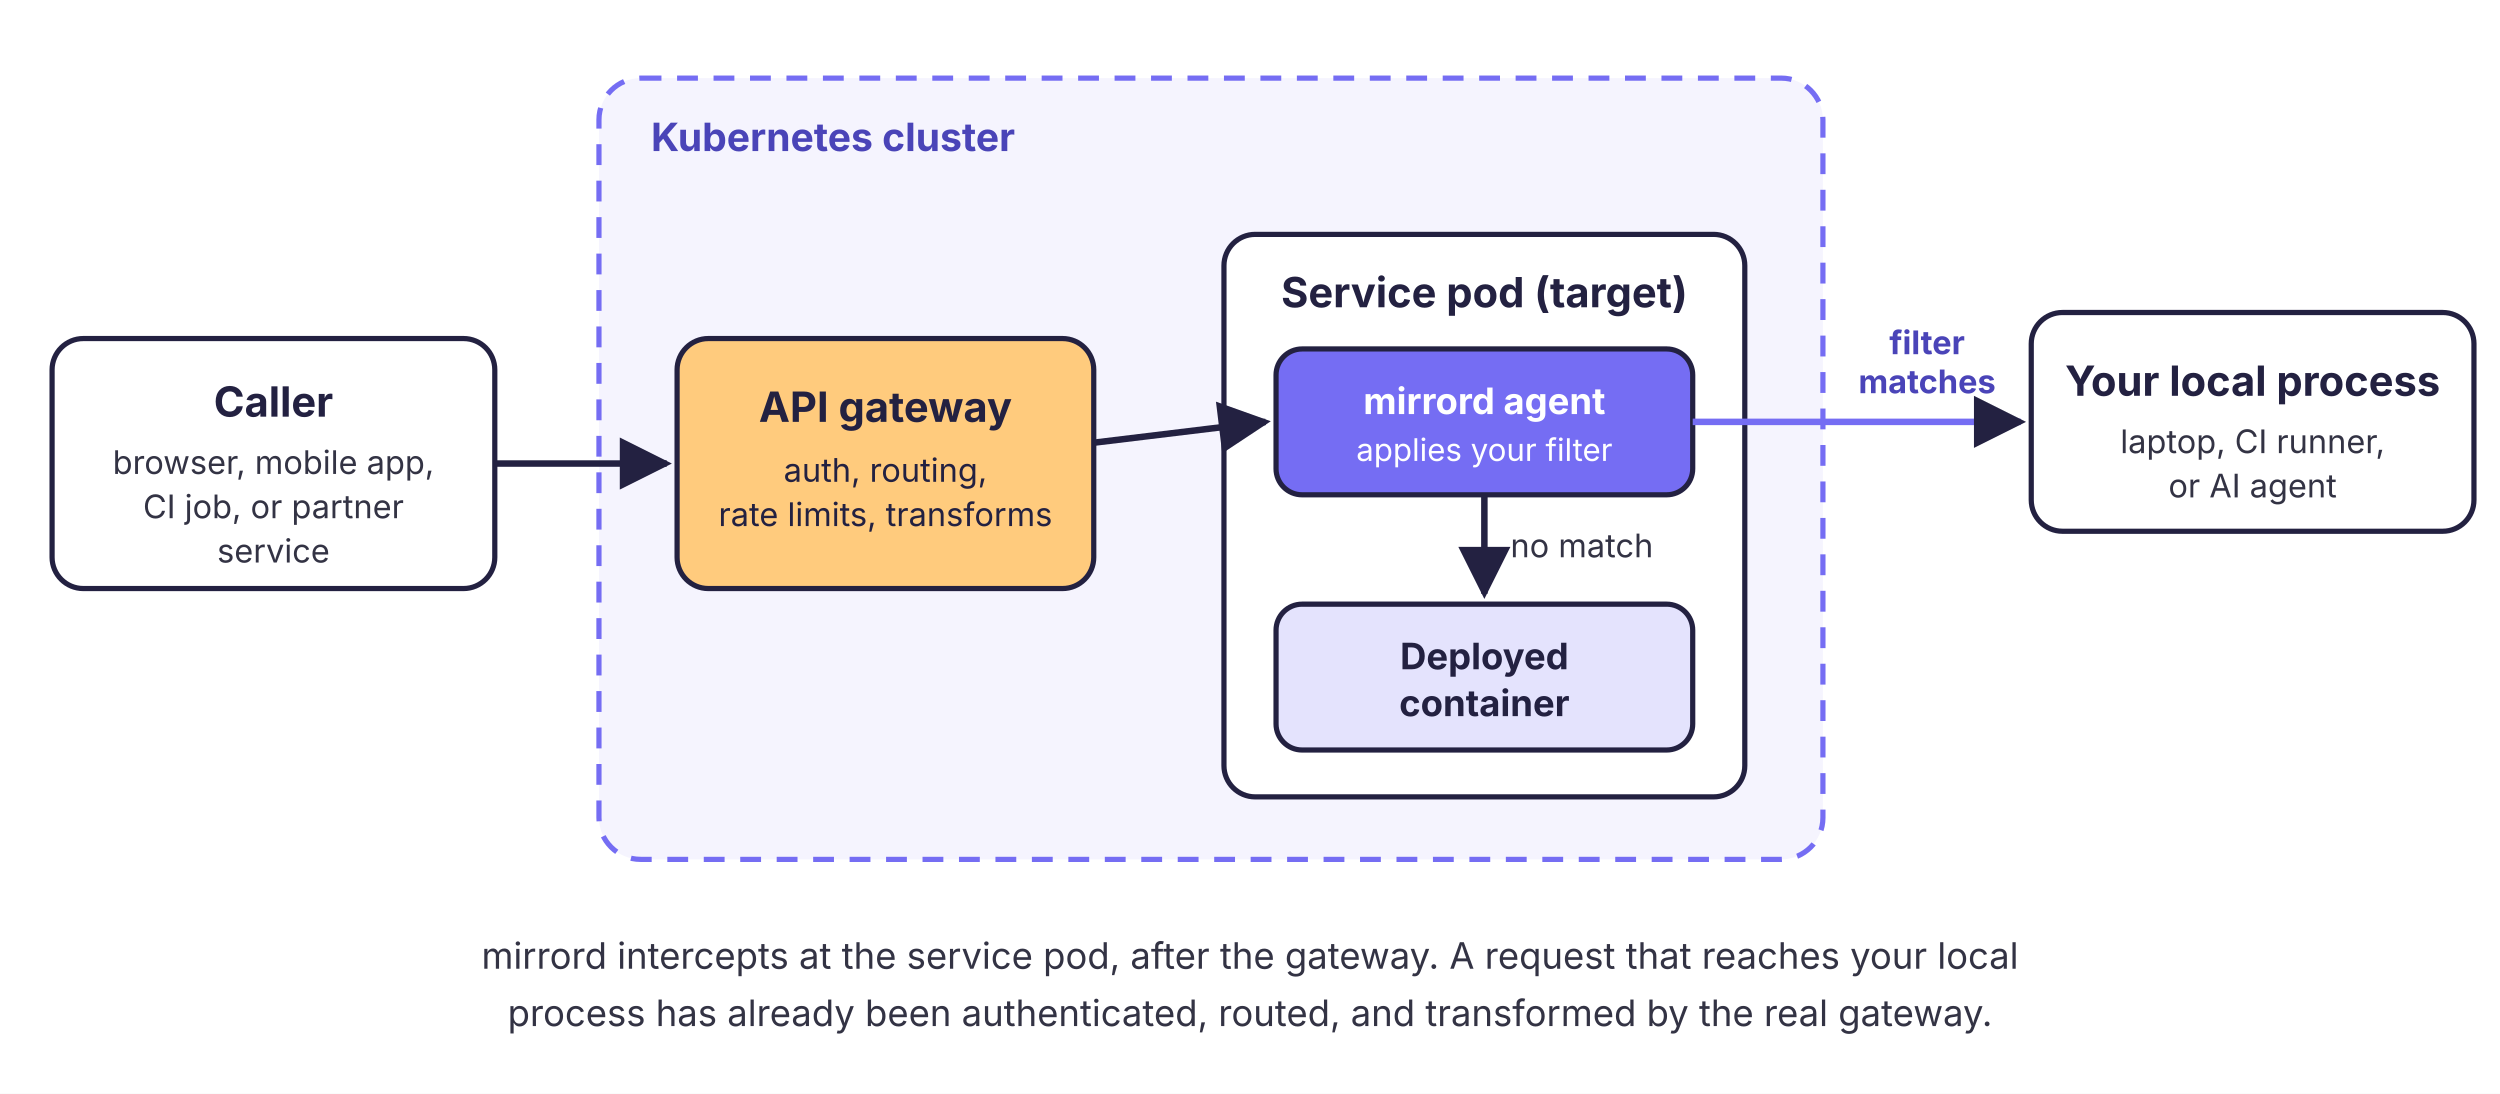
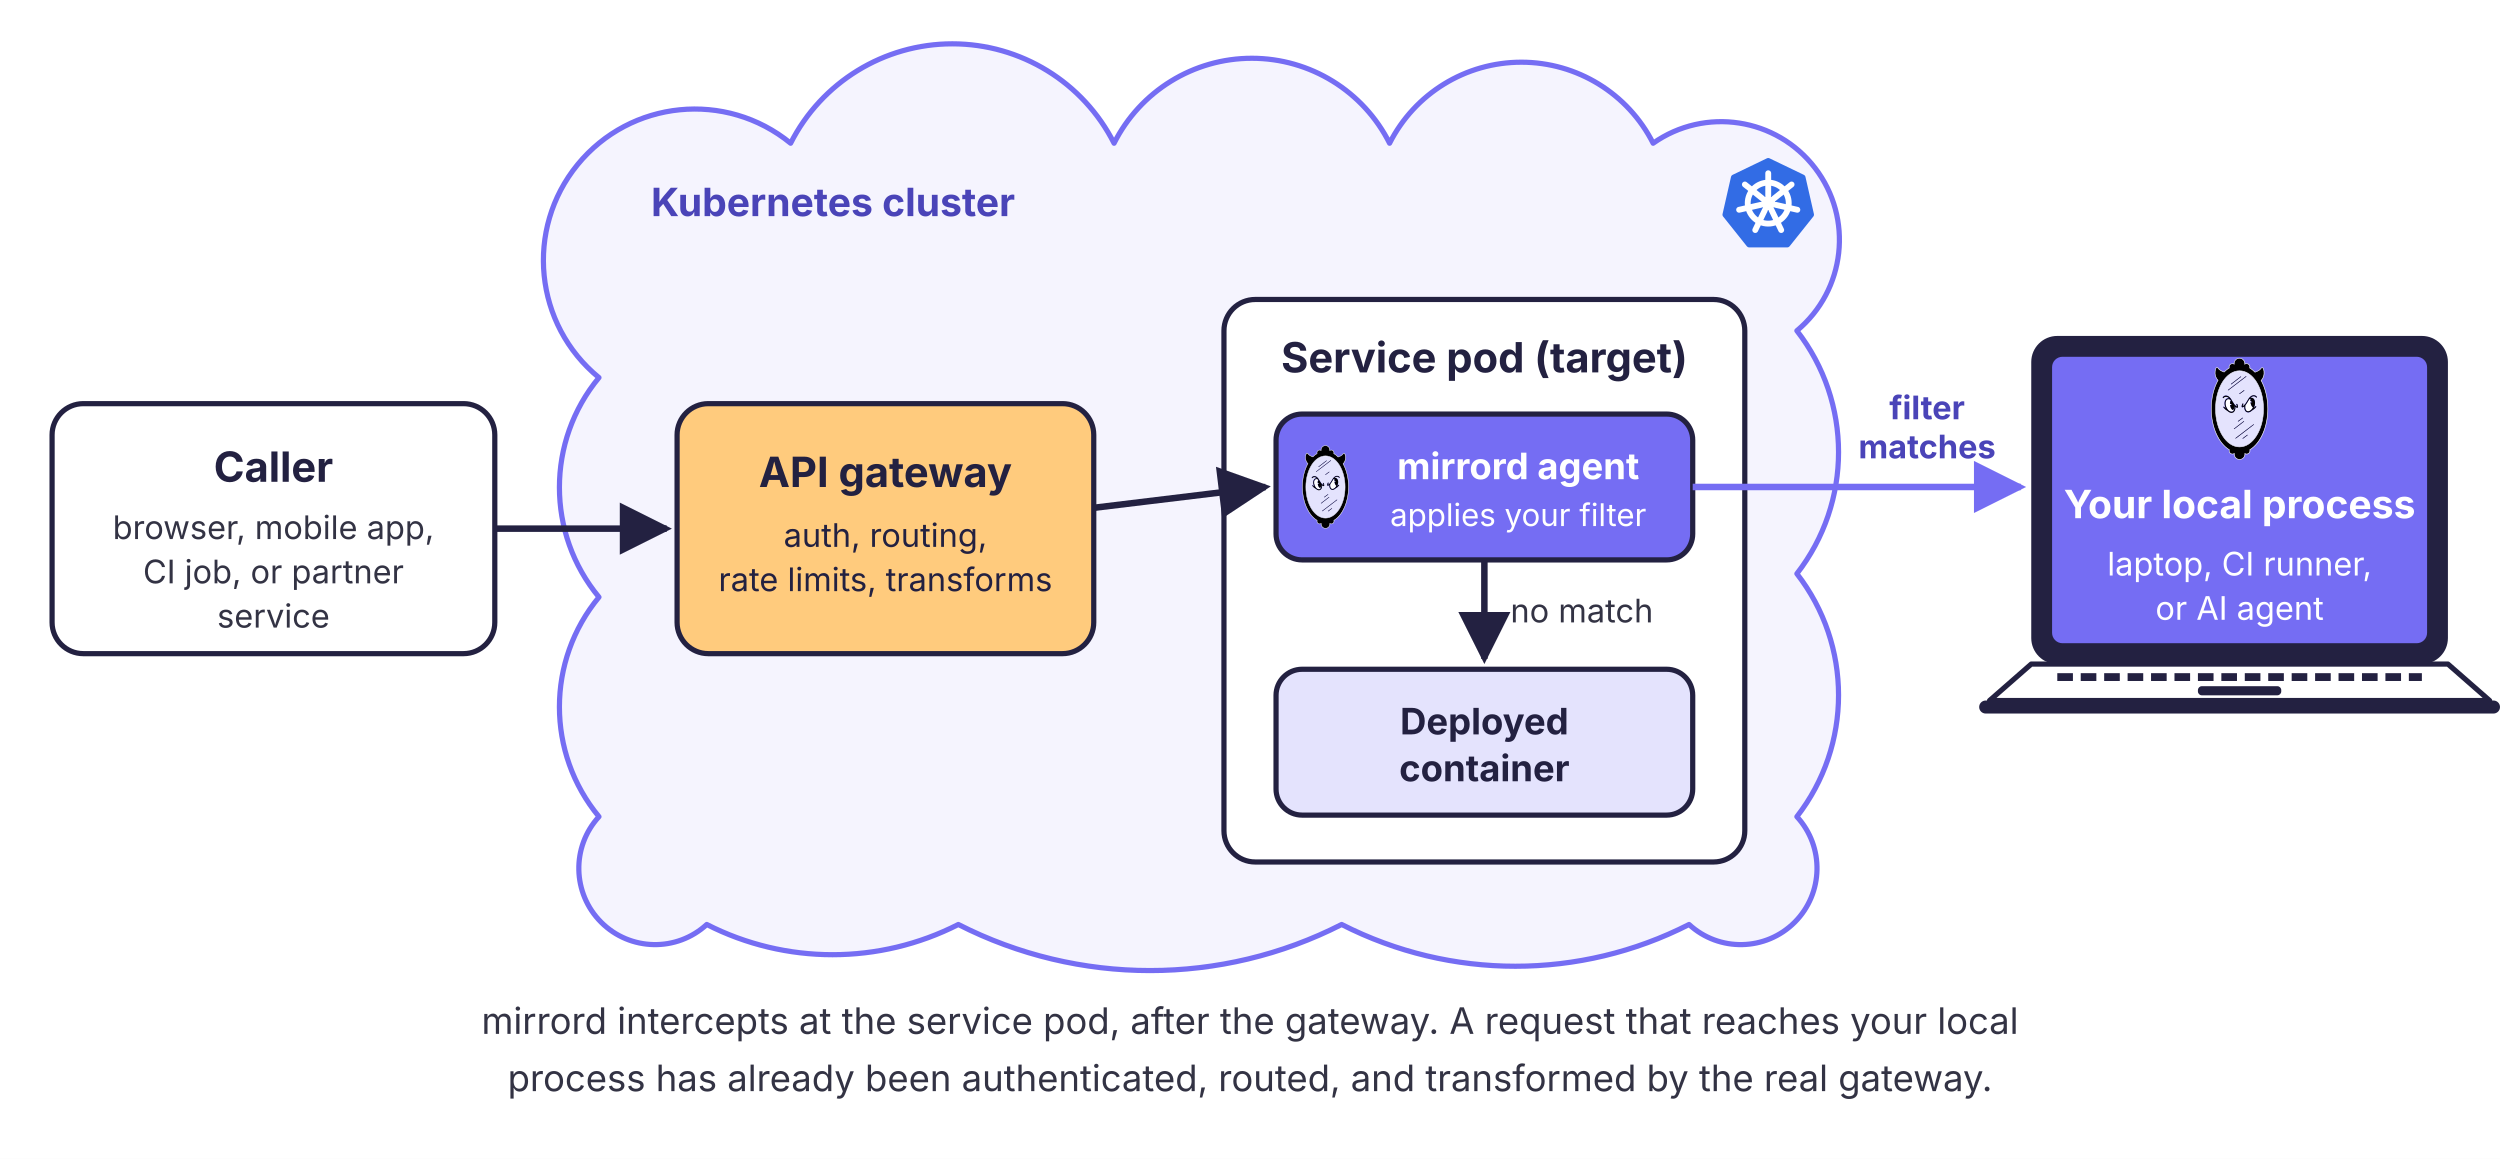
- <svg xmlns="http://www.w3.org/2000/svg" viewBox="0 0 960 420" width="960" height="420" font-family="Inter, Helvetica, Arial, sans-serif" role="img" aria-labelledby="t d">
+ <svg xmlns="http://www.w3.org/2000/svg" viewBox="0 -25 960 445" width="960" height="445" font-family="Inter, Helvetica, Arial, sans-serif" role="img" aria-labelledby="t d">
  <defs>
    <marker id="arrow" viewBox="0 0 10 10" refX="9" refY="5" markerWidth="8" markerHeight="8" orient="auto-start-reverse">
      <path d="M0 0 L10 5 L0 10 z" fill="#232141" />
    </marker>
+     <marker id="arrow-purple" viewBox="0 0 10 10" refX="9" refY="5" markerWidth="8" markerHeight="8" orient="auto-start-reverse">
+       <path d="M0 0 L10 5 L0 10 z" fill="#756DF3" />
+     </marker>
+     <symbol id="k8s" viewBox="0 0 32 32">
+       <polygon points="16.00,1.60 27.73,7.25 30.62,19.94 22.51,30.11 9.49,30.11 1.38,19.94 4.27,7.25" fill="#326CE5" stroke="#326CE5" stroke-width="2" stroke-linejoin="round" />
+       <g fill="none" stroke="#ffffff" stroke-width="2" stroke-linecap="round">
+         <circle cx="16" cy="16" r="7" />
+         <line x1="16.00" y1="13.40" x2="16.00" y2="5.80" />
+         <line x1="18.03" y1="14.38" x2="23.97" y2="9.64" />
+         <line x1="18.53" y1="16.58" x2="25.94" y2="18.27" />
+         <line x1="17.13" y1="18.34" x2="20.43" y2="25.19" />
+         <line x1="14.87" y1="18.34" x2="11.57" y2="25.19" />
+         <line x1="13.47" y1="16.58" x2="6.06" y2="18.27" />
+         <line x1="13.97" y1="14.38" x2="8.03" y2="9.64" />
+       </g>
+       <circle cx="16" cy="16" r="2.4" fill="#ffffff" />
+     </symbol>
+     <symbol id="mirrord" viewBox="97 61 391 696">
+       <path fill="#ffffff" d="M255.6,387c4.1,19.1-0.9,36.1-12,40.5c-8.2,3.2-17.8,0-26.5-8.2c-0.3-0.6-0.9-0.9-1.5-1.2c0,0,0,0-0.3-0.3 c-5.5-5.6-10.5-13.2-14-22c-4.7-11.5-6.1-23.2-4.4-33.5c1.8-9.4,6.1-16.1,12.8-18.8c5.5-2.3,12.5-1.5,19.3,2.6 c1.5,2.3,2.6,4.4,3.8,6.2c-4.1,2.6-6.4,10.3-6.4,20.3l3.2,1.8l11.1,6.5l-12.5,1.5h-0.9c0.3,1.2,0.3,2.3,0.6,3.5 c3.2,17.9,12,31.1,19,29.7c6.4-1.2,9.6-14.4,7.6-30.2C255.3,386.4,255.6,386.7,255.6,387z" />
+       <path fill="#ffffff" d="M384,398.4c-3.2,6.8-7.3,12.3-12,17c0,0,0,0-0.3,0c-0.6,0.3-0.9,0.9-1.2,1.2c-8.7,7.9-18.4,11.5-26.5,8.2 c-11.1-4.7-16-21.4-12-40.5c1.5-1.8,3.2-3.8,4.7-5.6c5-6.5,9-13.2,12.8-20l1.2-2.1c1.2-1.8,2-3.8,3.2-5.6c1.2-2.1,2.6-4.4,4.4-7 c3.5-2.1,6.7-3.2,9.9-3.8c-2,4.7-2.3,10.3-2.3,15.3l3.2,1.8l11.1,6.5l-12.5,1.5h-0.9c0.3,1.2,0.3,2.3,0.6,3.8 C370.5,384.6,377.5,397,384,398.4z" />
+       <path fill="#E4E3FD" d="M405,391.7c-1.5-1.2-3.8-0.9-5,0.6c-3.2,4.1-7,7.9-11.1,11.5c1.2-2.3,2.6-5,3.5-7.6 c5.3-12.6,6.7-25.8,4.7-37.3c-2.3-12-8.2-20.6-16.9-24.1c-4.1-1.8-8.8-2.1-13.7-1.2c4.4-4.4,10.2-8.5,17.5-10 c8.2-1.5,16.6,1.5,20.4,7.3c1.2,1.5,3.2,2.1,5,0.9c1.5-1.2,2-3.2,0.9-4.7c-5.5-8.2-16.6-12.3-27.4-10c-11.1,2.1-19.3,9.7-24.2,15.6 c-2,2.3-3.8,5-5.5,7.3c-2,2.9-3.5,5.6-5,8.2c-1.2,2.1-2.3,3.8-3.2,5.6l-1.2,2.1c-3.8,6.5-7.6,13.2-12.3,19.1 c-5.8,7.6-11.7,12.9-18.4,16.7c0.6-5,2-9.7,4.4-14.1c0.9-1.8,0.3-3.8-1.5-4.7c-1.7-0.9-3.8-0.3-4.7,1.5c-2.9,5.6-4.7,11.5-5.3,17.6 c0,0.9-0.3,3.5,1.5,5.6c1.2,1.2,2.3,1.8,4.1,1.8c1.5,0,2.9-0.3,4.4-1.5c2.6-1.5,5.3-3.2,7.9-5.3c-1.7,18.5,5,34.1,17.5,39.3 c2.9,1.2,5.8,1.8,8.8,1.8c8.5,0,17.5-4.4,25.4-12c11.4-6.2,21.6-14.4,29.5-24.7C406.7,395.2,406.4,392.8,405,391.7z M292.1,149.1 c90.1,0,163.6,116.6,163.6,259.6s-73.5,259.6-163.6,259.6c-90.4,0-163.6-116.6-163.6-259.6S201.9,149.1,292.1,149.1z M389.5,517.3 c0.9-0.6,0.9-1.8,0.3-2.3c-0.6-0.9-1.8-0.9-2.3-0.3l-122.5,93.7c-0.9,0.6-0.9,1.8-0.3,2.3c0.3,0.3,0.9,0.6,1.5,0.6 c0.3,0,0.9,0,1.2-0.3L389.5,517.3z M346.9,589c0.9-0.6,0.9-1.8,0.3-2.3c-0.6-0.9-1.8-0.9-2.3-0.3l-31.2,23.2 c-0.9,0.6-0.9,1.8-0.3,2.3c0.3,0.6,0.9,0.9,1.5,0.9c0.3,0,0.6-0.3,0.9-0.3L346.9,589z M338.2,189.1c0.9-0.6,0.9-1.8,0.3-2.3 c-0.6-0.9-1.8-0.9-2.3-0.3l-122.5,93.4c-0.9,0.6-0.9,1.8-0.3,2.3c0.3,0.3,0.9,0.6,1.5,0.6c0.3,0,0.9,0,0.9-0.3L338.2,189.1z M324.4,284.5c0.9-0.6,0.9-1.8,0.3-2.3c-0.6-0.9-1.7-0.9-2.3-0.3l-31.2,22.9c-0.9,0.6-0.9,1.8-0.3,2.3c0.3,0.6,0.9,0.6,1.5,0.6 c0.3,0,0.6,0,0.9-0.3L324.4,284.5z M322.7,495.9c0.9-0.6,0.9-1.8,0.3-2.3c-0.6-0.9-1.8-0.9-2.3-0.3l-66.2,50.8 c-0.9,0.6-0.9,1.8-0.3,2.3c0.3,0.3,0.9,0.6,1.5,0.6c0.3,0,0.6,0,0.9-0.3L322.7,495.9z M314.8,472.4c0.9-0.6,0.9-1.8,0.3-2.3 c-0.6-0.9-1.8-0.9-2.3-0.3L281.6,493c-0.9,0.6-0.9,1.8-0.3,2.3c0.3,0.6,0.9,0.9,1.5,0.9c0.3,0,0.9-0.3,0.9-0.3L314.8,472.4z M302.3,190.5c0.9-0.6,0.9-1.8,0.3-2.3c-0.6-0.9-1.7-0.9-2.3-0.3L234,239c-0.9,0.6-0.9,1.8-0.3,2.3c0.3,0.3,0.9,0.6,1.5,0.6 c0.3,0,0.9,0,1.2-0.3L302.3,190.5z M280.1,399.6c1.8-2.1,1.5-4.7,1.5-5.6c-0.6-6.2-2.3-12.3-5-17.9c-0.9-1.8-2.9-2.3-4.7-1.5 c-1.8,0.9-2.3,2.9-1.5,4.7c2.3,4.4,3.8,9.4,4.4,14.1c-6.4-3.8-12.5-9.4-18.4-16.7c-4.7-6.2-8.8-12.9-12.3-19.1l-1.5-2.3 c-1.2-1.8-2-3.8-3.2-5.6c-1.5-2.3-2.9-5.3-5-8.2c0,0,0,0,0-0.3c-1.5-2.3-3.5-5-5.5-7.3c-5-5.9-13.1-13.2-24.2-15.6 c-10.8-2.1-21.9,2.1-27.4,10c-1.2,1.5-0.6,3.8,0.9,4.7c1.5,1.2,3.8,0.6,4.7-0.9c4.1-5.9,12.5-8.8,20.4-7.3 c7.3,1.5,13.1,5.9,17.5,10c-4.7-0.9-9.3-0.3-13.7,1.2c-8.8,3.5-14.6,12-16.9,24.1c-2,11.5-0.3,24.7,4.7,37.3 c1.2,2.6,2.3,5.3,3.5,7.6c-4.1-3.5-7.9-7.3-11.1-11.5c-1.2-1.5-3.5-1.8-5-0.6c-1.5,1.2-1.8,3.5-0.6,5c8.2,10,18.4,18.5,29.5,24.7 c7.9,7.6,16.9,11.7,25.7,11.7c2.9,0,6.1-0.6,8.8-1.8c12.5-5.3,19-20.6,17.5-39.3c2.6,2.1,5,3.8,7.9,5.3c1.5,0.9,2.9,1.2,4.4,1.2 C277.8,401.4,279.2,400.8,280.1,399.6z" />
+       <path d="M439.4,215.2c29.5,54,45.5,122.4,45.5,193.8c0,123.6-49,234.9-122.8,279.2c0.6,2.1,1.2,4.4,1.2,6.8 c0,12.3-10.2,22.6-22.5,22.6c-4.4,0-8.8-1.2-12.3-3.5c0.3,1.2,0.3,2.6,0.3,3.8c0,20.3-16.3,36.7-36.5,36.7s-36.5-16.4-36.5-36.7 c0-1.2,0-2.6,0.3-3.8c-3.5,2.3-7.9,3.5-12.3,3.5c-12.3,0-22.5-10-22.5-22.6c0-2.3,0.3-4.7,1.2-6.8C148.6,643.6,99.3,532.3,99.3,409 c0-71.9,16.3-140.9,46.4-195.3c-1.5-0.9-2.3-2.1-3.5-3.2c-9.9-11.2-15.5-26.4-16.9-42.6c-0.6-11.5,0.9-23.2,5-33.8 c0.6-1.8,2.6-6.8,7.6-7.3c5.3-0.6,8.5,3.8,11.4,7.9c1.2,1.5,2.3,2.9,2.9,3.8c5.5,5.3,12.5,9.7,21.6,13.8c4.4,2.1,9,3.8,13.4,5.3 c11.1-11.2,22.8-20.6,35-27.9c-0.6-2.3-1.2-4.4-1.2-6.8c0-12.3,10.2-22.6,22.5-22.6c4.4,0,8.8,1.2,12.3,3.5c0-1.2-0.3-2.6-0.3-3.8 c0-20.3,16.3-36.7,36.5-36.7c20.1,0,36.5,16.4,36.5,36.7c0,1.2,0,2.6-0.3,3.8c3.5-2.3,7.9-3.5,12.3-3.5c12.5,0,22.5,10.3,22.5,22.6 c0,2.3-0.3,4.7-1.2,6.8c12.5,7.6,24.8,17.3,36.2,29.1c4.7-1.5,9-3.2,13.7-5.3c9-4.1,16-8.5,21.6-13.8c0.9-0.9,2-2.3,2.9-3.8 c2.9-4.1,6.1-8.5,11.4-7.9c5,0.6,7,5.6,7.6,7.3c4.1,10.6,5.5,22.3,4.7,33.8c-1.2,15.9-7,31.4-16.9,42.6 C442.3,212.6,441.1,214,439.4,215.2z M455.7,409c0-143.3-73.5-259.6-163.6-259.6c-90.4,0-163.6,116.6-163.6,259.6 c0,143,73.5,259.6,163.6,259.6C382.5,668.6,455.7,552,455.7,409z" />
+       <path fill="#ffffff" d="M292.4,756.6c-21.2,0-38.5-17.4-38.5-38.7c0-0.1,0-0.2,0-0.3c-3,1.3-6.5,2-10,2c-13.5,0-24.5-11-24.5-24.6 c0-2.2,0.2-4.2,0.7-5.9c-36.1-22.2-66.8-60.3-88.9-110.2C109,528.5,97.3,469.7,97.3,409c0-71.5,16.3-140.6,45.8-194.7 c-0.6-0.5-1.1-1-1.5-1.5c-0.3-0.3-0.5-0.6-0.8-0.8l-0.1-0.1c-9.7-10.9-15.9-26.4-17.4-43.7c-0.6-12.5,1.1-24.4,5.1-34.7 c0.8-2.3,3.2-7.9,9.2-8.6c6.5-0.7,10.4,4.7,13.2,8.7c1.1,1.4,2.2,2.8,2.9,3.7c5.3,5,11.9,9.2,20.9,13.3c3.5,1.7,7.6,3.3,12.1,4.8 c10.7-10.7,21.9-19.6,33.2-26.5c-0.5-1.9-0.9-3.7-0.9-5.8c0-13.3,11.2-24.6,24.5-24.6c3.5,0,6.9,0.7,10,2c0-0.1,0-0.2,0-0.3 c0-21.3,17.3-38.7,38.5-38.7c21.2,0,38.5,17.4,38.5,38.7c0,0.1,0,0.2,0,0.3c3-1.3,6.5-2,10-2c13.5,0,24.5,11,24.5,24.6 c0,2.2-0.2,4.2-0.7,5.9c12.2,7.6,23.8,16.9,34.3,27.6c3.7-1.2,7.6-2.7,12.3-4.8c9-4.1,15.7-8.4,21-13.4c0.7-0.7,1.8-2,2.6-3.4 l0.1-0.1c2.8-4,6.7-9.5,13.2-8.8c6,0.7,8.5,6.3,9.3,8.7c4,10.4,5.7,22.4,4.8,34.5c-1.2,16.6-7.5,32.4-17.2,43.5c-0.4,1-1.3,2-2.4,3 c29,53.9,44.9,122.4,44.9,193.3c0,60.9-11.7,119.7-33.9,170.2c-22,49.9-52.6,87.9-88.6,110c0.5,1.9,0.8,3.8,0.8,5.8 c0,13.3-11.2,24.6-24.5,24.6c-3.5,0-6.9-0.7-10-2c0,0.1,0,0.2,0,0.3C330.8,739.2,313.6,756.6,292.4,756.6z M259.4,709.5l-1.2,5 c-0.2,0.9-0.2,2.3-0.2,3.3c0,19.1,15.5,34.7,34.5,34.7s34.5-15.6,34.5-34.7c0-1.1,0-2.4-0.2-3.3l-1.2-5l4.3,2.9 c3.1,2.1,7,3.2,11.1,3.2c11.1,0,20.5-9.4,20.5-20.6c0-2.1-0.5-4.2-1.1-6.2l-0.4-1.5l1.3-0.8c72.9-43.8,121.8-155.3,121.8-277.5 c0-70.8-16.1-139.3-45.3-192.8l-0.9-1.6l1.5-1c1.6-1.1,2.3-2.2,2.4-2.5l0.1-0.4l0.3-0.3c9.3-10.4,15.2-25.5,16.4-41.4 c0.9-11.6-0.7-22.9-4.5-32.9c-0.6-1.7-2.3-5.6-6-6.1c-3.8-0.4-6.3,2.6-9.5,7c-0.9,1.5-2.1,3-3.2,4.1c-5.7,5.4-12.7,9.9-22.2,14.2 c-5.4,2.4-9.7,4-13.9,5.4l-1.2,0.4l-0.9-0.9c-10.9-11.3-23-21-35.8-28.8l-1.5-0.9l0.7-1.6c0.7-1.6,1-3.5,1-6 c0-11.4-9.2-20.6-20.5-20.6c-4.1,0-8.1,1.1-11.1,3.2l-4.3,2.9l1.2-5c0.2-0.9,0.2-2.3,0.2-3.3c0-19.1-15.5-34.7-34.5-34.7 c-19,0-34.5,15.6-34.5,34.7c0,0.5,0.1,1.1,0.1,1.7c0.1,0.7,0.2,1.4,0.2,2.1v3.8l-3.1-2.1c-3.1-2.1-7-3.2-11.1-3.2 c-11.1,0-20.5,9.4-20.5,20.6c0,1.9,0.4,3.6,0.9,5.6l0.5,2.1l-1.3,0.8c-11.8,7.1-23.5,16.4-34.6,27.6l-0.9,0.9l-1.2-0.4 c-5.1-1.7-9.7-3.5-13.6-5.4c-9.5-4.3-16.5-8.8-22.1-14.2l-0.2-0.2l-0.1-0.2c-0.5-0.8-1.7-2.2-2.8-3.6l-0.1-0.1 c-3.1-4.4-5.7-7.5-9.5-7.1c-3.7,0.4-5.4,4.3-5.9,6c-3.8,9.8-5.5,21.2-4.9,33c1.5,16.4,7.3,31.1,16.4,41.3c0.3,0.3,0.6,0.6,0.9,0.9 c0.7,0.8,1.4,1.5,2.2,2l1.6,1l-0.9,1.7c-29.7,53.8-46.1,122.8-46.1,194.3c0,121.9,49.2,233.4,122.4,277.5l1.5,0.9l-0.7,1.6 c-0.7,1.6-1,3.5-1,6c0,11.4,9.2,20.6,20.5,20.6c4.1,0,8.1-1.1,11.1-3.2L259.4,709.5z M292.1,670.6c-91.3,0-165.6-117.3-165.6-261.6 s74.3-261.6,165.6-261.6c91.3,0,165.6,117.3,165.6,261.6S383.4,670.6,292.1,670.6z M292.1,151.4c-89.1,0-161.6,115.5-161.6,257.6 c0,68.8,16.9,133.5,47.7,182.3c30.6,48.5,71,75.2,113.9,75.2c89.1,0,161.6-115.5,161.6-257.6C453.7,267,381.2,151.4,292.1,151.4z" />
+       <path d="M344.9,586.3c0.9-0.6,1.7-0.3,2.3,0.3c0.6,0.9,0.3,1.8-0.3,2.3l-31.2,23.2c-0.3,0.3-0.6,0.3-0.9,0.3 c-0.6,0-1.2-0.3-1.5-0.9c-0.6-0.9-0.3-1.8,0.3-2.3L344.9,586.3z" />
+       <path d="M372,415.5c4.4-4.4,8.5-10.3,12-17c-6.4-1.8-13.4-13.8-16.3-29.7c-0.3-1.2-0.6-2.3-0.6-3.8h0.9l12.5-1.5l-11.1-6.5 l-3.2-1.8c0-5,0.3-10.6,2.3-15.3c-3.2,0.6-6.7,1.8-9.9,3.8c-1.8,2.3-3.2,5-4.4,7c-1.2,2.1-2.3,3.8-3.2,5.6l-1.2,2.1 c-3.8,6.5-7.9,13.5-12.8,20c-1.5,2.1-3.2,3.8-4.7,5.6c-4.1,19.1,0.9,35.8,12,40.5c8.2,3.2,17.8-0.3,26.5-8.2 C370.8,416.3,371.4,415.8,372,415.5z M410.5,326.8c1.2,1.5,0.9,3.8-0.9,4.7c-1.5,1.2-3.8,0.9-5-0.9c-4.1-5.9-12.5-8.8-20.4-7.3 c-7.3,1.5-13.1,5.9-17.5,10c4.7-0.9,9.3-0.3,13.7,1.2c8.8,3.5,14.9,12,16.9,24.1c2,11.5,0.3,24.7-4.7,37.3 c-1.2,2.6-2.3,5.3-3.5,7.6c4.1-3.5,7.9-7.3,11.1-11.5c1.2-1.5,3.5-1.8,5-0.6c1.5,1.2,1.7,3.5,0.6,5c-8.2,10.3-18.4,18.5-29.5,24.7 c-7.9,7.6-16.9,12-25.4,12c-3.2,0-6.1-0.6-8.8-1.8c-12.5-5.3-19-20.6-17.5-39.3c-2.6,2.1-5.3,3.8-7.9,5.3c-1.5,0.9-3.2,1.5-4.4,1.5 c-1.5,0-2.9-0.6-4.1-1.8c-1.7-2.1-1.5-4.7-1.5-5.6c0.6-6.2,2.3-12,5.3-17.6c0.9-1.8,2.9-2.3,4.7-1.5c1.8,0.9,2.3,2.9,1.5,4.7 c-2.3,4.4-3.8,9.4-4.4,14.1c6.4-3.8,12.5-9.4,18.4-16.7c4.7-6.2,8.8-12.6,12.3-19.1l1.2-2.1c1.2-2.1,2.3-3.8,3.2-5.6 c1.5-2.3,2.9-5.3,5-8.2c1.8-2.3,3.5-5,5.5-7.3c5-5.9,13.4-13.2,24.2-15.6C393.9,314.5,405,318.6,410.5,326.8z" />
+       <path d="M324.4,284.5l-31.5,23.2c-0.3,0.3-0.6,0.3-0.9,0.3c-0.6,0-1.2-0.3-1.5-0.6c-0.6-0.9-0.3-1.8,0.3-2.3l31.2-23.2 c0.9-0.6,1.7-0.3,2.3,0.3C325.6,282.7,325.3,283.9,324.4,284.5z" />
+       <path d="M312.8,469.5c0.9-0.6,1.8-0.3,2.3,0.3c0.6,0.9,0.3,1.8-0.3,2.3l-31.2,23.2c-0.3,0.3-0.6,0.3-0.9,0.3 c-0.6,0-1.2-0.3-1.5-0.9c-0.6-0.9-0.3-1.8,0.3-2.3L312.8,469.5z" />
+       <path d="M387.5,514.7c0.9-0.6,1.8-0.3,2.3,0.3c0.6,0.9,0.3,1.8-0.3,2.3L267,611c-0.3,0.3-0.6,0.3-1.2,0.3c-0.6,0-1.2-0.3-1.5-0.6 c-0.6-0.9-0.6-1.8,0.3-2.3L387.5,514.7z" />
+       <path d="M320.7,493c0.9-0.6,1.8-0.3,2.3,0.3c0.6,0.9,0.6,1.8-0.3,2.3l-66.2,51.1c-0.3,0.3-0.6,0.3-0.9,0.3c-0.6,0-1.2-0.3-1.5-0.6 c-0.6-0.9-0.6-1.8,0.3-2.3L320.7,493z" />
+       <path d="M300.2,187.9c0.9-0.6,1.7-0.3,2.3,0.3c0.6,0.9,0.6,1.8-0.3,2.3l-65.9,51.1c-0.3,0.3-0.6,0.3-1.2,0.3 c-0.6,0-0.9-0.3-1.5-0.6c-0.6-0.9-0.3-1.8,0.3-2.3L300.2,187.9z" />
+       <path d="M213.6,279.8l122.5-93.7c0.6-0.6,1.8-0.3,2.3,0.3c0.6,0.9,0.3,1.8-0.3,2.3l-122.5,93.7c-0.3,0.3-0.6,0.3-0.9,0.3 c-0.6,0-1.2-0.3-1.5-0.6C212.7,281.6,212.7,280.4,213.6,279.8z" />
+       <path d="M243.9,427.5c11.1-4.4,16-21.4,12-40.5c-0.3-0.3-0.6-0.6-0.9-0.9c2,15.9-1.2,29.1-7.6,30.2c-7.3,1.5-15.8-12-19-29.7 c-0.3-1.2-0.3-2.3-0.6-3.5h0.9l12.5-1.5l-11.1-6.5l-3.2-1.8c0-10,2.3-17.6,6.4-20.3c-1.2-2.1-2.3-4.1-3.8-6.2 c-7-4.1-13.7-5-19.3-2.6c-6.4,2.6-11.1,9.4-12.8,18.8c-1.8,10-0.3,22,4.4,33.5c3.5,8.8,8.5,16.4,14,22c0,0,0.3,0,0.3,0.3 c0.6,0.3,1.2,0.9,1.5,1.2C225.9,427.2,235.8,430.7,243.9,427.5z M204.9,319.1c11.1,2.1,19.3,9.7,24.2,15.6c2,2.3,3.8,5,5.5,7.3 c0,0,0,0,0,0.3c2,2.9,3.5,5.6,5,8.2c1.2,1.8,2,3.5,3.2,5.6l1.5,2.3c3.8,6.5,7.6,12.9,12.3,19.1c5.8,7.3,11.7,12.9,18.4,16.7 c-0.6-5-2-9.7-4.4-14.1c-0.9-1.8-0.3-3.8,1.5-4.7c1.8-0.9,3.8-0.3,4.7,1.5c2.9,5.6,4.7,11.5,5,17.9c0,0.9,0.3,3.5-1.5,5.6 c-1.2,1.2-2.6,1.8-4.1,1.8c-1.5,0-2.9-0.6-4.4-1.2c-2.6-1.5-5.3-3.2-7.9-5.3c1.7,18.5-5,34.1-17.5,39.3c-2.9,1.2-5.8,1.8-8.8,1.8 c-8.5,0-17.5-4.4-25.7-11.7c-11.4-6.2-21.6-14.7-29.5-24.7c-1.2-1.5-0.9-3.8,0.6-5c1.5-1.2,3.8-0.9,5,0.6c3.2,4.1,7,7.9,11.1,11.5 c-1.2-2.3-2.6-5-3.5-7.6c-5-12.6-6.7-25.8-4.7-37.3c2-12,8.2-20.6,16.9-24.1c4.1-1.8,8.8-2.1,13.7-1.2c-4.4-4.4-10.2-8.8-17.5-10 c-8.2-1.5-16.6,1.5-20.4,7.3c-1.2,1.5-3.2,2.1-4.7,0.9c-1.5-1.2-2-3.2-0.9-4.7C183,320.9,194.1,317.1,204.9,319.1z" />
+     </symbol>
  </defs>
-   <rect x="0" y="0" width="960" height="420" fill="#ffffff" />
-   <rect x="230" y="30" width="470" height="300" rx="16" fill="#F5F4FE" stroke="#756DF3" stroke-width="2" stroke-dasharray="8 6" />
+   <rect x="0" y="-25" width="960" height="445" fill="#ffffff" />
+   <path d="M230.0 288.6 A66.1 66.1 0 0 1 230.0 204.3 A66.1 66.1 0 0 1 230.0 120.0 A58.1 58.1 0 0 1 303.6 30.0 A69.6 69.6 0 0 1 427.8 30.0 A59.2 59.2 0 0 1 533.6 30.0 A56.7 56.7 0 0 1 634.8 30.0 A45.4 45.4 0 0 1 690.0 102.0 A76.0 76.0 0 0 1 690.0 195.3 A76.0 76.0 0 0 1 690.0 288.6 A29.3 29.3 0 0 1 648.6 330.0 A146.7 146.7 0 0 1 515.2 330.0 A161.9 161.9 0 0 1 368.0 330.0 A106.3 106.3 0 0 1 271.4 330.0 A29.3 29.3 0 0 1 230.0 288.6 Z" fill="#F5F4FE" stroke="#756DF3" stroke-width="2" stroke-linejoin="round" />
  <text x="250" y="58" font-size="15" font-weight="700" fill="#4a44b8">Kubernetes cluster</text>
  <rect x="20" y="130" width="170" height="96" rx="12" fill="#ffffff" stroke="#232141" stroke-width="2" />
  <text x="105" y="160" font-size="16" font-weight="700" fill="#232141" text-anchor="middle">Caller</text>
  <text x="105" y="182" font-size="12.5" fill="#333344" text-anchor="middle">browser, mobile app,</text>
  <text x="105" y="199" font-size="12.5" fill="#333344" text-anchor="middle">CI job, or partner</text>
  <text x="105" y="216" font-size="12.5" fill="#333344" text-anchor="middle">service</text>
  <rect x="260" y="130" width="160" height="96" rx="12" fill="#FFCB7D" stroke="#232141" stroke-width="2" />
  <text x="340" y="162" font-size="16" font-weight="700" fill="#232141" text-anchor="middle">API gateway</text>
  <text x="340" y="185" font-size="12.5" fill="#232141" text-anchor="middle">auth, routing,</text>
  <text x="340" y="202" font-size="12.5" fill="#232141" text-anchor="middle">rate limits, transforms</text>
  <rect x="470" y="90" width="200" height="216" rx="12" fill="#ffffff" stroke="#232141" stroke-width="2" />
  <text x="570" y="118" font-size="16" font-weight="700" fill="#232141" text-anchor="middle">Service pod (target)</text>
  <rect x="490" y="134" width="160" height="56" rx="10" fill="#756DF3" stroke="#232141" stroke-width="2" />
-   <text x="570" y="159" font-size="14" font-weight="700" fill="#ffffff" text-anchor="middle">mirrord agent</text>
-   <text x="570" y="177" font-size="12" fill="#ffffff" text-anchor="middle">applies your filter</text>
+   <use href="#mirrord" x="500" y="146" width="18" height="32" />
+   <text x="583" y="159" font-size="14" font-weight="700" fill="#ffffff" text-anchor="middle">mirrord agent</text>
+   <text x="583" y="177" font-size="12" fill="#ffffff" text-anchor="middle">applies your filter</text>
  <rect x="490" y="232" width="160" height="56" rx="10" fill="#E4E3FD" stroke="#232141" stroke-width="2" />
  <text x="570" y="257" font-size="14" font-weight="700" fill="#232141" text-anchor="middle">Deployed</text>
  <text x="570" y="275" font-size="14" font-weight="700" fill="#232141" text-anchor="middle">container</text>
-   <rect x="780" y="120" width="170" height="84" rx="12" fill="#ffffff" stroke="#232141" stroke-width="2" />
-   <text x="865" y="152" font-size="16" font-weight="700" fill="#232141" text-anchor="middle">Your local process</text>
-   <text x="865" y="174" font-size="12.5" fill="#333344" text-anchor="middle">laptop, CI runner,</text>
-   <text x="865" y="191" font-size="12.5" fill="#333344" text-anchor="middle">or AI agent</text>
+   <rect x="780" y="104" width="160" height="126" rx="10" fill="#232141" />
+   <rect x="788" y="112" width="144" height="110" rx="4" fill="#756DF3" />
+   <path d="M780 230 H940 L956 244 H764 Z" fill="#ffffff" stroke="#232141" stroke-width="2" stroke-linejoin="round" />
+   <line x1="790" y1="235" x2="930" y2="235" stroke="#232141" stroke-width="3" stroke-dasharray="6 3" />
+   <rect x="844" y="238.5" width="32" height="3.5" rx="1.5" fill="#232141" />
+   <rect x="760" y="244" width="200" height="5" rx="2.5" fill="#232141" />
+   <use href="#mirrord" x="849" y="112" width="22" height="40" />
+   <text x="860" y="174" font-size="15" font-weight="700" fill="#ffffff" text-anchor="middle">Your local process</text>
+   <text x="860" y="196" font-size="12.5" fill="#ffffff" text-anchor="middle">laptop, CI runner,</text>
+   <text x="860" y="213" font-size="12.5" fill="#ffffff" text-anchor="middle">or AI agent</text>
  <line x1="190" y1="178" x2="256" y2="178" stroke="#232141" stroke-width="2.5" marker-end="url(#arrow)" />
  <line x1="420" y1="170" x2="486" y2="162" stroke="#232141" stroke-width="2.5" marker-end="url(#arrow)" />
-   <line x1="650" y1="162" x2="776" y2="162" stroke="#756DF3" stroke-width="2.5" marker-end="url(#arrow)" />
+   <line x1="650" y1="162" x2="776" y2="162" stroke="#756DF3" stroke-width="2.5" marker-end="url(#arrow-purple)" />
  <text x="740" y="136" font-size="12.5" font-weight="700" fill="#4a44b8" text-anchor="middle">filter</text>
  <text x="740" y="151" font-size="12.5" font-weight="700" fill="#4a44b8" text-anchor="middle">matches</text>
  <line x1="570" y1="190" x2="570" y2="228" stroke="#232141" stroke-width="2.5" marker-end="url(#arrow)" />
  <text x="580" y="214" font-size="12.5" fill="#333344">no match</text>
  <text x="480" y="372" font-size="14" fill="#333344" text-anchor="middle">mirrord intercepts at the service pod, after the gateway. A request that reaches your local</text>
  <text x="480" y="394" font-size="14" fill="#333344" text-anchor="middle">process has already been authenticated, routed, and transformed by the real gateway.</text>
+   <use href="#k8s" x="661" y="35" width="36" height="36" />
</svg>
